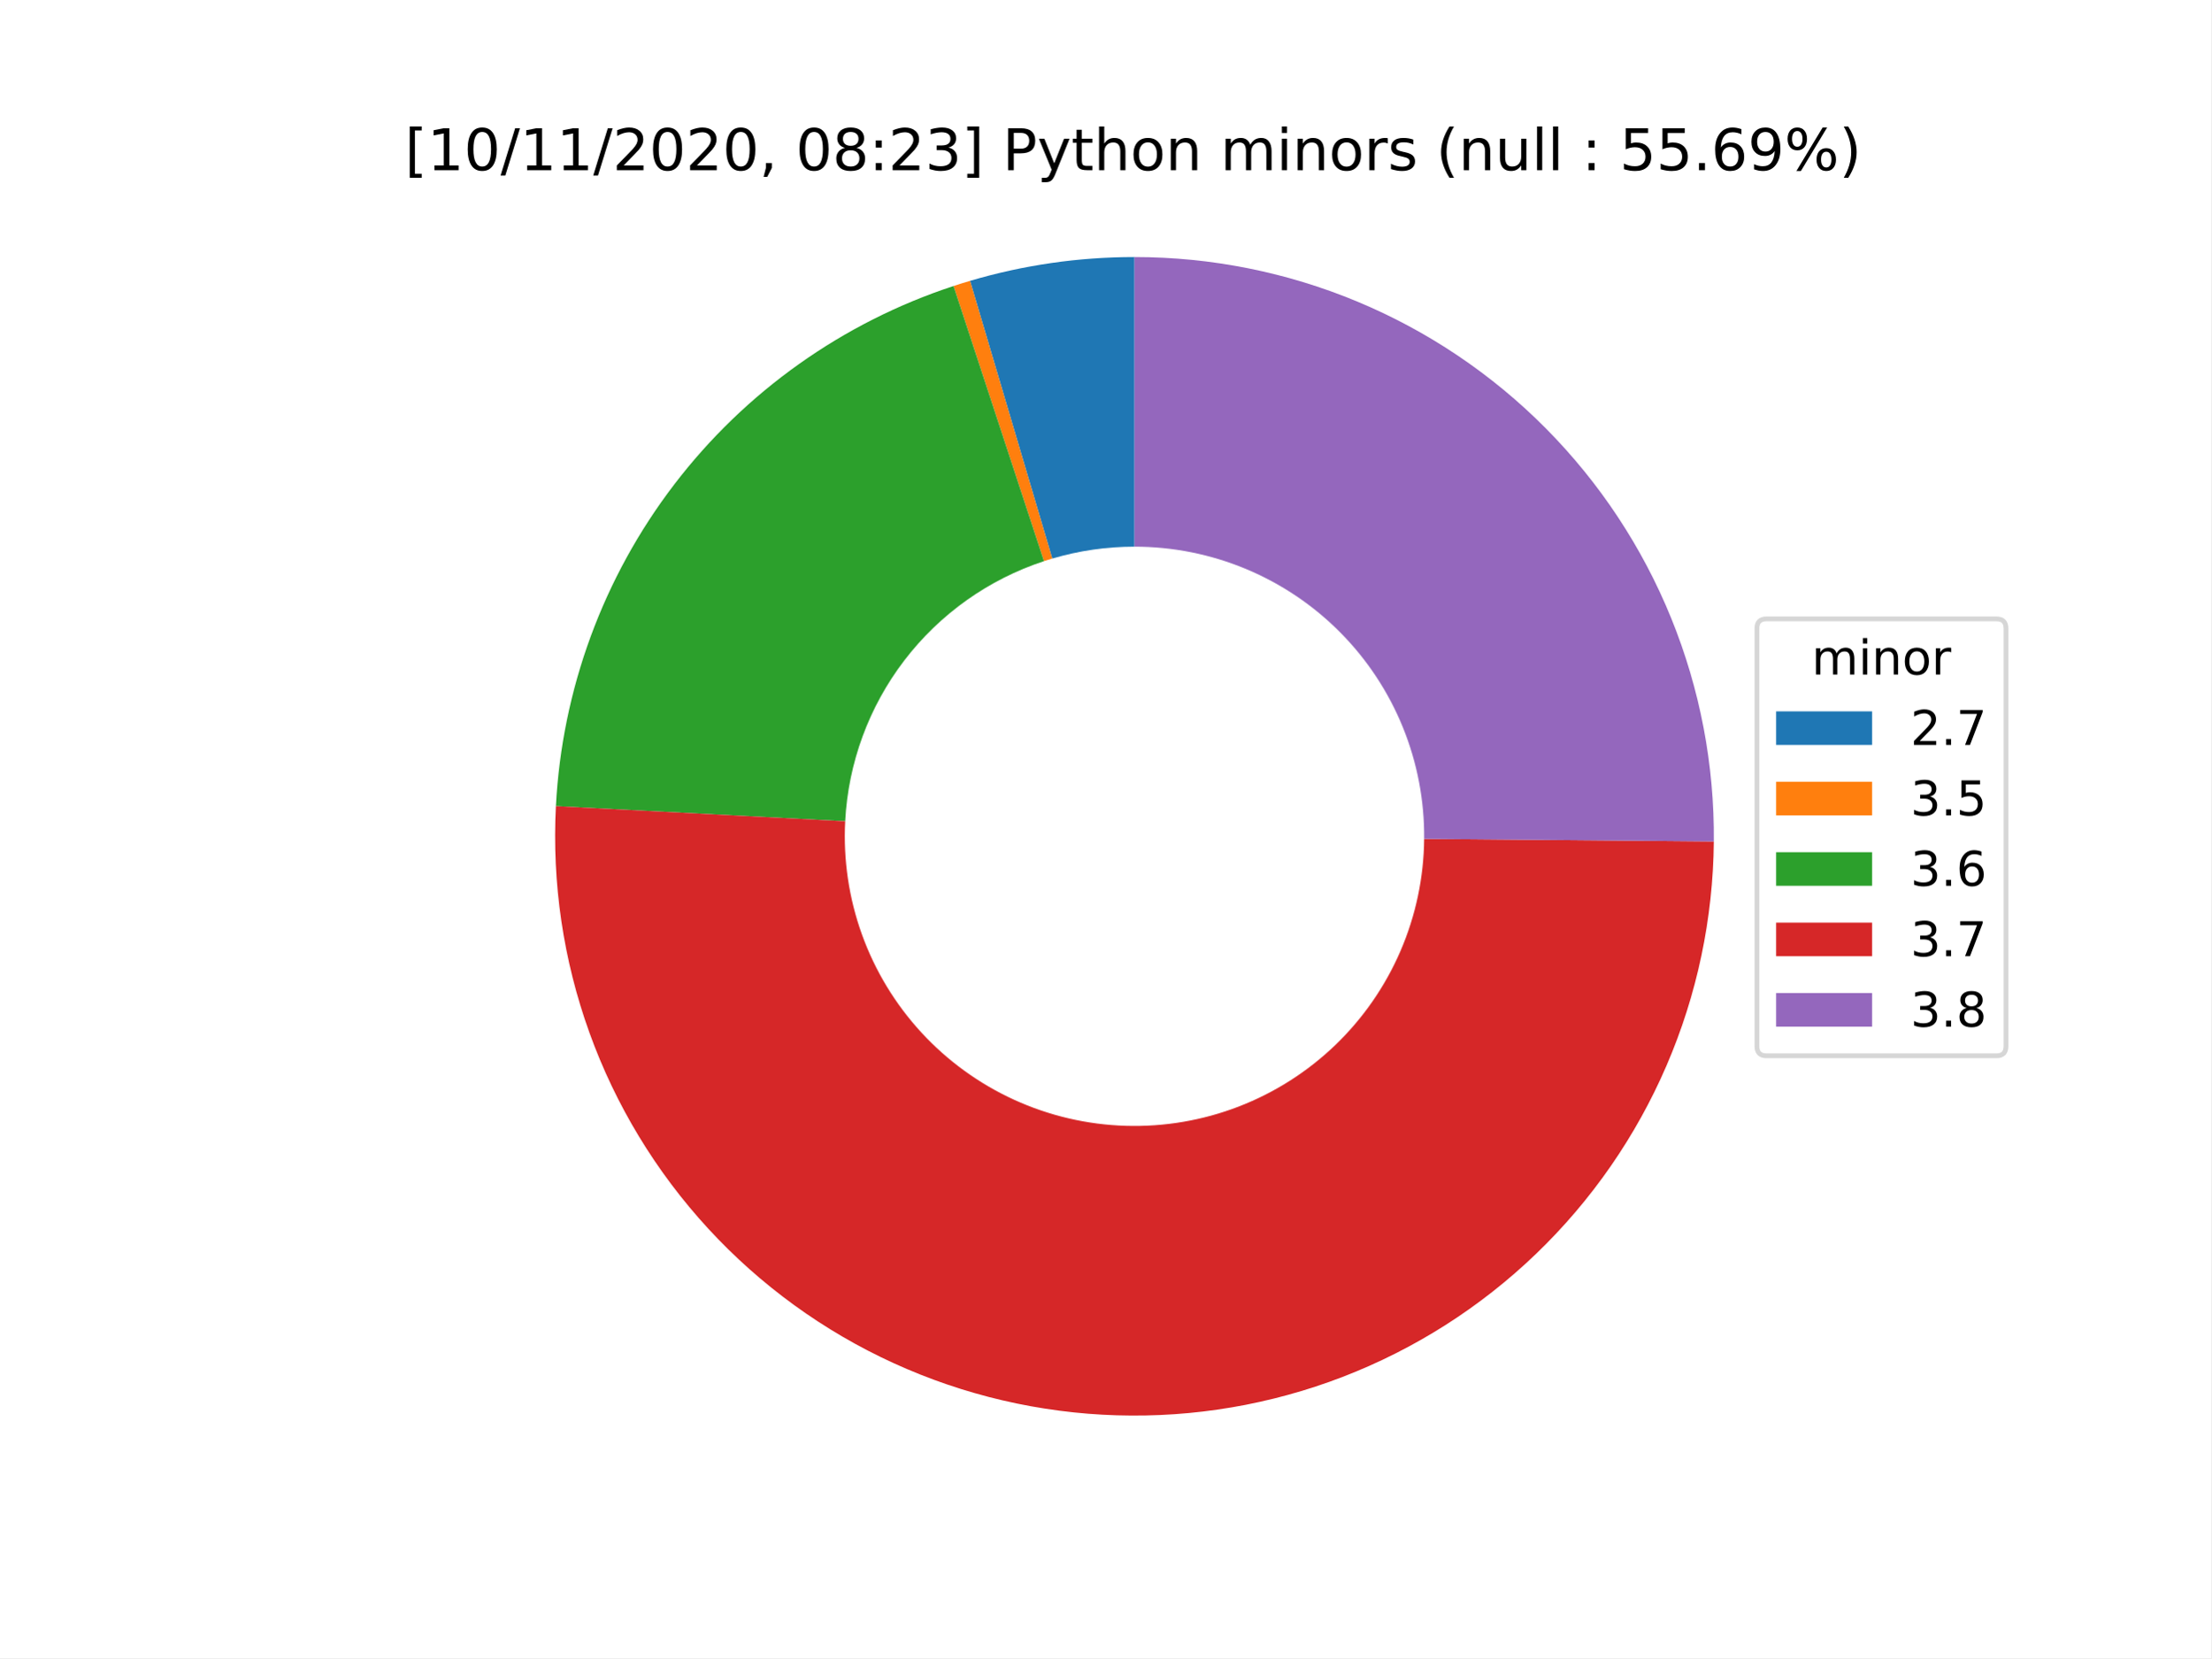
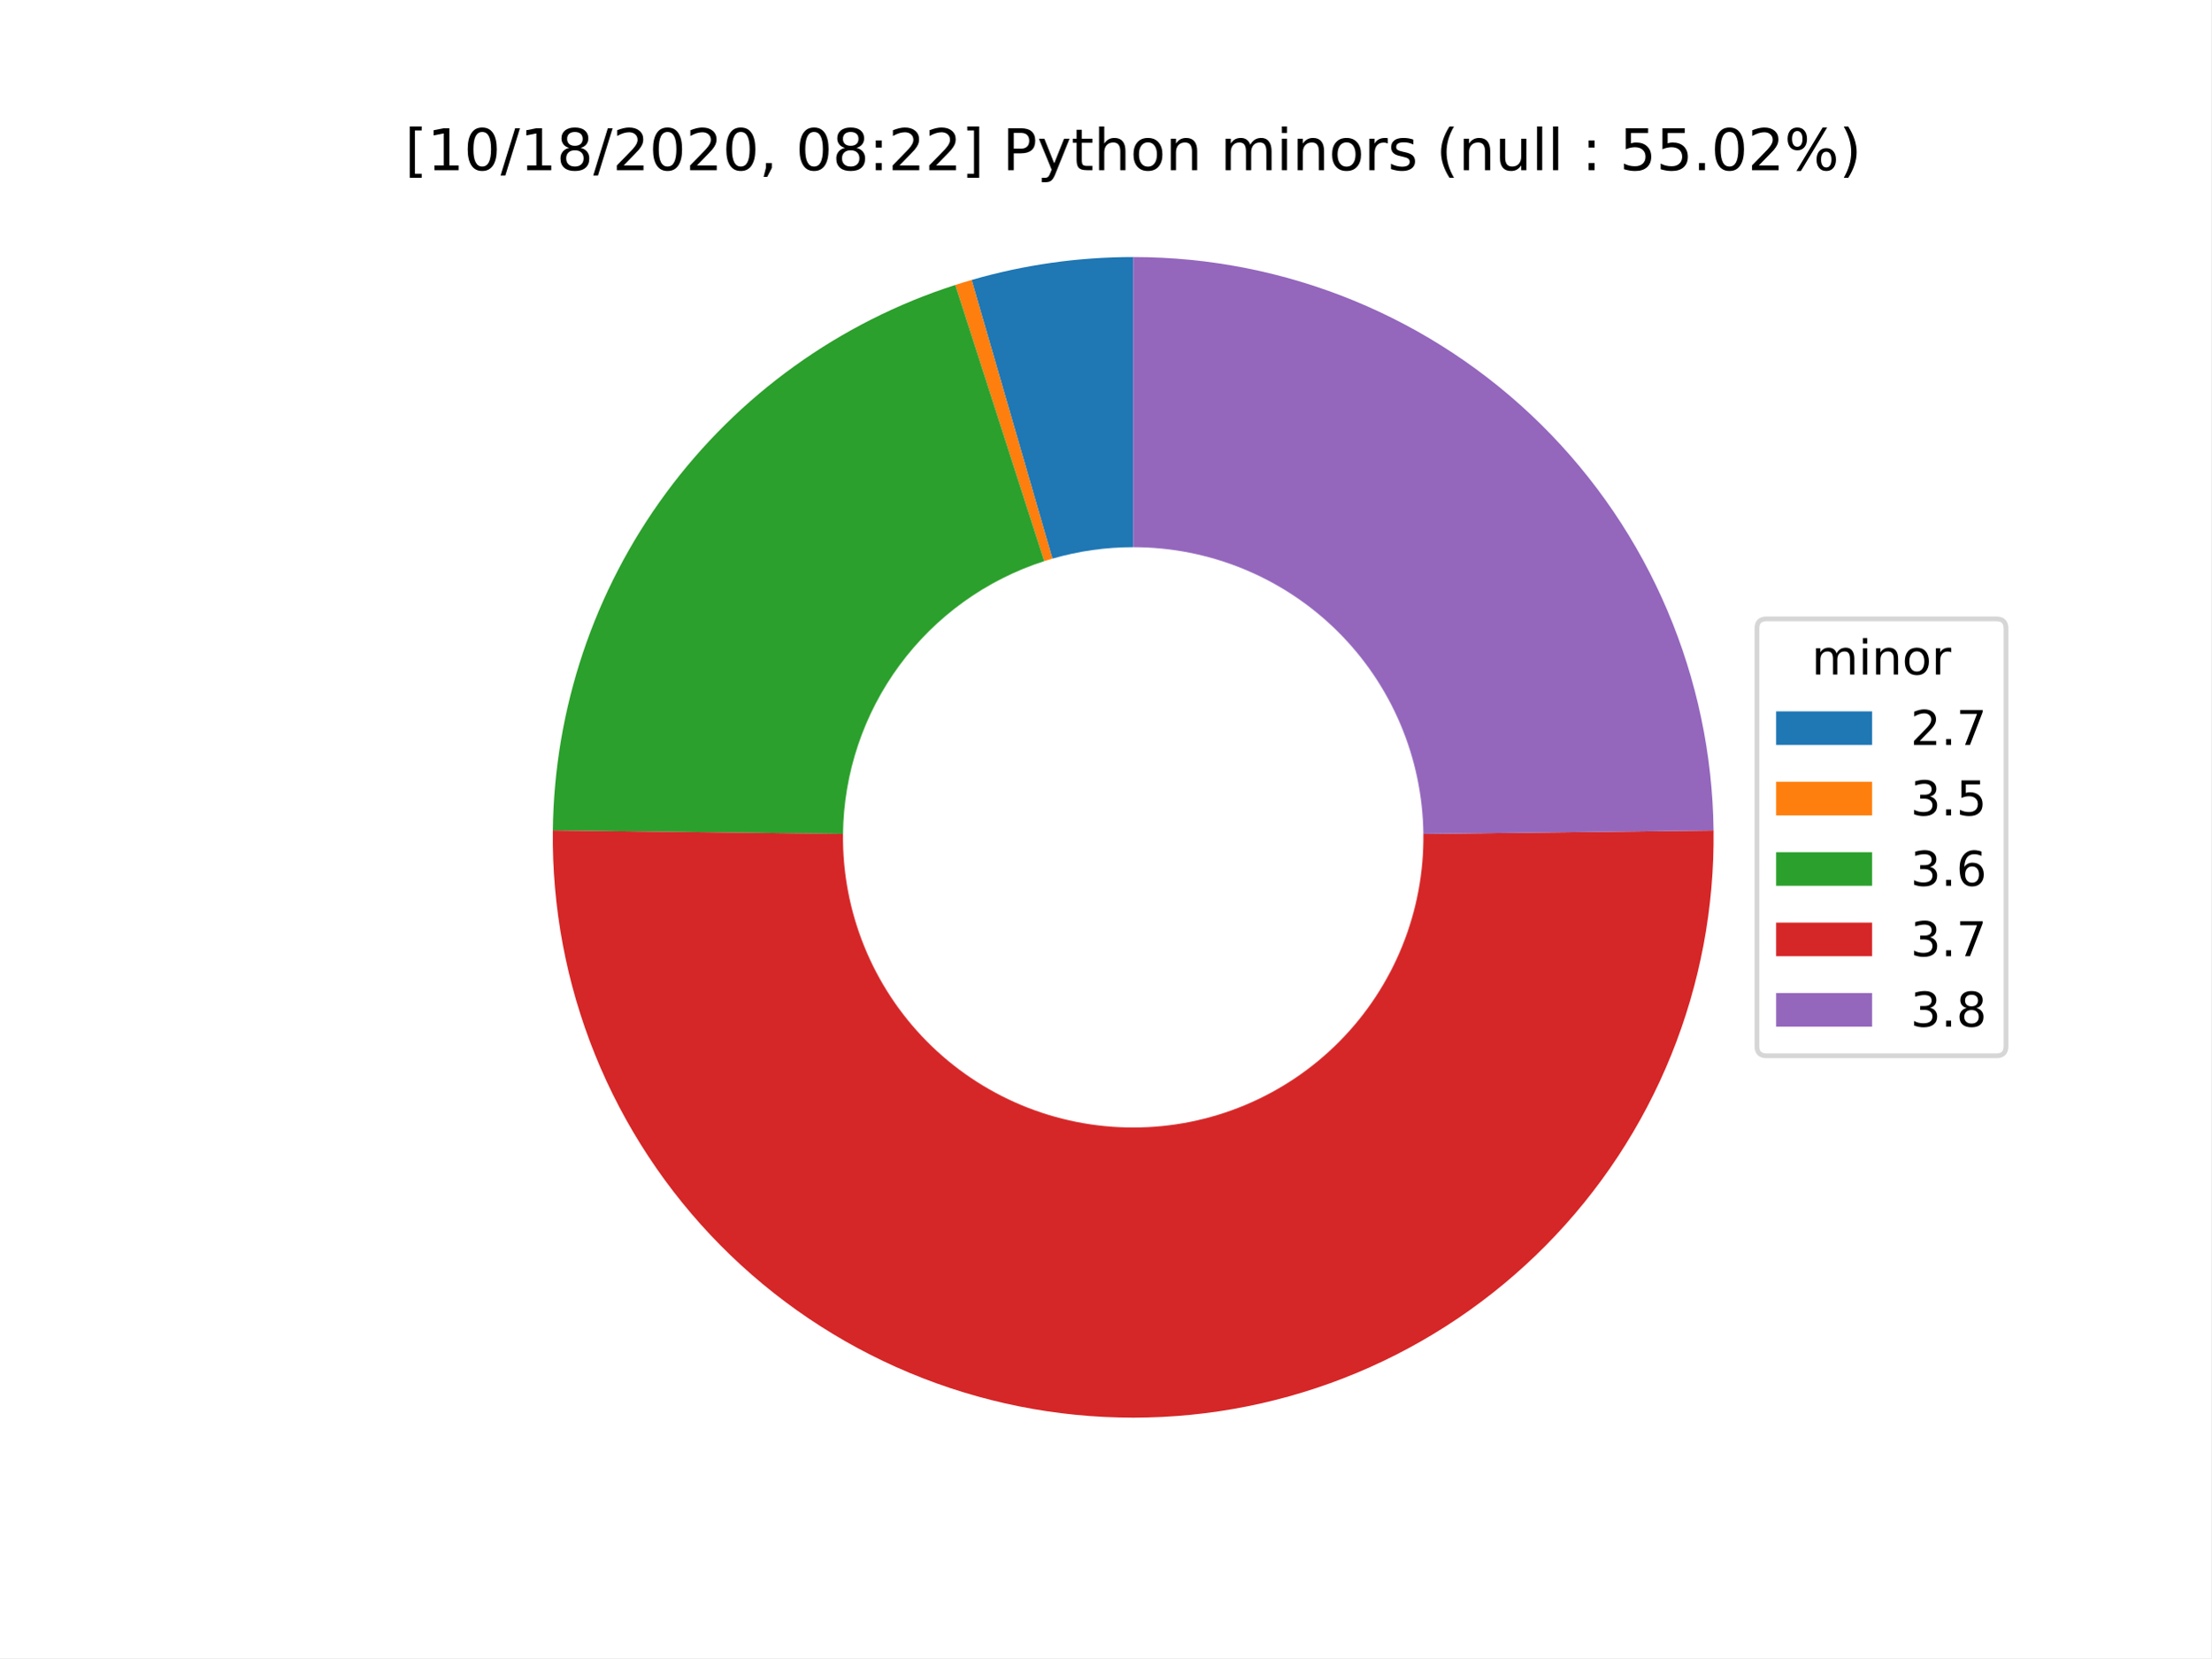
<svg xmlns="http://www.w3.org/2000/svg" xmlns:xlink="http://www.w3.org/1999/xlink" height="345.6pt" version="1.1" viewBox="0 0 460.8 345.6" width="460.8pt">
  <defs>
    <style type="text/css">
*{stroke-linecap:butt;stroke-linejoin:round;}
  </style>
  </defs>
  <g id="figure_1">
    <g id="patch_1">
      <path d="M 0 345.6  L 460.8 345.6  L 460.8 0  L 0 0  z " style="fill:#ffffff;" />
    </g>
    <g id="axes_1">
      <g id="patch_2">
-         <path d="M 236.428 53.568  C 230.633 53.568 224.845 53.985 219.11 54.816  C 213.375 55.648 207.707 56.891 202.15 58.536  L 219.289 116.424  C 222.068 115.601 224.902 114.979 227.769 114.564  C 230.637 114.148 233.531 113.94 236.428 113.94  L 236.428 53.568  z " style="fill:#1f77b4;" />
+         <path d="M 236.16 53.568  C 230.469 53.568 224.785 53.97 219.151 54.77  C 213.517 55.57 207.946 56.767 202.48 58.352  L 219.32 116.44  C 222.053 115.647 224.838 115.049 227.655 114.649  C 230.473 114.249 233.315 114.048 236.16 114.048  L 236.16 53.568  z " style="fill:#1f77b4;" />
      </g>
      <g id="patch_3">
-         <path d="M 202.15 58.536  C 201.575 58.706 201.002 58.881 200.43 59.059  C 199.858 59.238 199.287 59.421 198.718 59.608  L 217.573 116.959  C 217.858 116.866 218.143 116.774 218.429 116.685  C 218.715 116.596 219.002 116.509 219.289 116.424  L 202.15 58.536  z " style="fill:#ff7f0e;" />
+         <path d="M 202.48 58.352  C 201.912 58.516 201.345 58.685 200.779 58.858  C 200.214 59.031 199.65 59.208 199.087 59.389  L 217.623 116.959  C 217.905 116.868 218.187 116.78 218.47 116.693  C 218.752 116.607 219.036 116.522 219.32 116.44  L 202.48 58.352  z " style="fill:#ff7f0e;" />
      </g>
      <g id="patch_4">
-         <path d="M 198.718 59.608  C 175.586 67.213 155.287 81.64 140.5 100.986  C 125.713 120.331 117.118 143.705 115.849 168.022  L 176.139 171.166  C 176.773 159.008 181.071 147.321 188.464 137.648  C 195.858 127.976 206.007 120.762 217.573 116.959  L 198.718 59.608  z " style="fill:#2ca02c;" />
+         <path d="M 199.087 59.389  C 174.957 67.159 153.869 82.321 138.82 102.721  C 123.771 123.12 115.51 147.744 115.209 173.092  L 175.684 173.81  C 175.835 161.136 179.966 148.824 187.49 138.624  C 195.015 128.424 205.558 120.843 217.623 116.959  L 199.087 59.389  z " style="fill:#2ca02c;" />
      </g>
      <g id="patch_5">
-         <path d="M 115.849 168.022  C 115.012 184.075 117.389 200.136 122.841 215.259  C 128.292 230.382 136.71 244.265 147.598 256.091  C 158.486 267.918 171.627 277.452 186.249 284.133  C 200.87 290.814 216.68 294.508 232.748 294.998  C 248.816 295.488 264.821 292.764 279.823 286.987  C 294.824 281.209 308.522 272.494 320.11 261.352  C 331.699 250.211 340.947 236.867 347.31 222.104  C 353.673 207.342 357.024 191.456 357.167 175.381  L 296.798 174.846  C 296.726 182.884 295.051 190.826 291.869 198.208  C 288.688 205.589 284.064 212.261 278.269 217.832  C 272.475 223.402 265.626 227.76 258.126 230.649  C 250.625 233.538 242.622 234.9 234.588 234.655  C 226.554 234.41 218.649 232.562 211.339 229.222  C 204.028 225.882 197.457 221.115 192.013 215.201  C 186.569 209.288 182.36 202.346 179.635 194.785  C 176.909 187.223 175.72 179.193 176.139 171.166  L 115.849 168.022  z " style="fill:#d62728;" />
+         <path d="M 115.209 173.092  C 115.018 189.096 118.007 204.98 124 219.82  C 129.993 234.661 138.872 248.166 150.122 259.55  C 161.372 270.935 174.771 279.974 189.539 286.143  C 204.308 292.311 220.155 295.488 236.16 295.488  C 252.165 295.488 268.012 292.311 282.781 286.143  C 297.55 279.974 310.948 270.935 322.198 259.55  C 333.448 248.166 342.327 234.661 348.32 219.82  C 354.313 204.98 357.302 189.096 357.111 173.092  L 296.636 173.81  C 296.731 181.812 295.237 189.754 292.24 197.174  C 289.244 204.595 284.804 211.347 279.179 217.039  C 273.554 222.731 266.855 227.251 259.47 230.335  C 252.086 233.42 244.163 235.008 236.16 235.008  C 228.157 235.008 220.234 233.42 212.85 230.335  C 205.465 227.251 198.766 222.731 193.141 217.039  C 187.516 211.347 183.076 204.595 180.08 197.174  C 177.083 189.754 175.589 181.812 175.684 173.81  L 115.209 173.092  z " style="fill:#d62728;" />
      </g>
      <g id="patch_6">
-         <path d="M 357.167 175.381  C 357.308 159.436 354.289 143.619 348.285 128.847  C 342.281 114.075 333.409 100.637 322.184 89.312  C 310.959 77.987 297.6 68.996 282.882 62.862  C 268.163 56.727 252.374 53.568 236.428 53.568  L 236.428 113.94  C 244.401 113.94 252.296 115.519 259.655 118.586  C 267.014 121.654 273.694 126.149 279.306 131.812  C 284.919 137.474 289.355 144.193 292.357 151.579  C 295.359 158.965 296.868 166.873 296.798 174.846  L 357.167 175.381  z " style="fill:#9467bd;" />
+         <path d="M 357.111 173.092  C 356.734 141.274 343.816 110.856 321.182 88.49  C 298.549 66.124 267.98 53.568 236.16 53.568  L 236.16 114.048  C 252.07 114.048 267.355 120.326 278.671 131.509  C 289.988 142.692 296.447 157.901 296.636 173.81  L 357.111 173.092  z " style="fill:#9467bd;" />
      </g>
      <g id="matplotlib.axis_1" />
      <g id="matplotlib.axis_2" />
      <g id="text_1">
        <defs>
          <path d="M 8.594 75.984  L 29.297 75.984  L 29.297 69  L 17.578 69  L 17.578 -6.203  L 29.297 -6.203  L 29.297 -13.188  L 8.594 -13.188  z " id="DejaVuSans-91" />
          <path d="M 12.406 8.297  L 28.516 8.297  L 28.516 63.922  L 10.984 60.406  L 10.984 69.391  L 28.422 72.906  L 38.281 72.906  L 38.281 8.297  L 54.391 8.297  L 54.391 0  L 12.406 0  z " id="DejaVuSans-49" />
          <path d="M 31.781 66.406  Q 24.172 66.406 20.328 58.906  Q 16.5 51.422 16.5 36.375  Q 16.5 21.391 20.328 13.891  Q 24.172 6.391 31.781 6.391  Q 39.453 6.391 43.281 13.891  Q 47.125 21.391 47.125 36.375  Q 47.125 51.422 43.281 58.906  Q 39.453 66.406 31.781 66.406  z M 31.781 74.219  Q 44.047 74.219 50.516 64.516  Q 56.984 54.828 56.984 36.375  Q 56.984 17.969 50.516 8.266  Q 44.047 -1.422 31.781 -1.422  Q 19.531 -1.422 13.062 8.266  Q 6.594 17.969 6.594 36.375  Q 6.594 54.828 13.062 64.516  Q 19.531 74.219 31.781 74.219  z " id="DejaVuSans-48" />
          <path d="M 25.391 72.906  L 33.688 72.906  L 8.297 -9.281  L 0 -9.281  z " id="DejaVuSans-47" />
+           <path d="M 31.781 34.625  Q 24.75 34.625 20.719 30.859  Q 16.703 27.094 16.703 20.516  Q 16.703 13.922 20.719 10.156  Q 24.75 6.391 31.781 6.391  Q 38.812 6.391 42.859 10.172  Q 46.922 13.969 46.922 20.516  Q 46.922 27.094 42.891 30.859  Q 38.875 34.625 31.781 34.625  z M 21.922 38.812  Q 15.578 40.375 12.031 44.719  Q 8.5 49.078 8.5 55.328  Q 8.5 64.062 14.719 69.141  Q 20.953 74.219 31.781 74.219  Q 42.672 74.219 48.875 69.141  Q 55.078 64.062 55.078 55.328  Q 55.078 49.078 51.531 44.719  Q 48 40.375 41.703 38.812  Q 48.828 37.156 52.797 32.312  Q 56.781 27.484 56.781 20.516  Q 56.781 9.906 50.312 4.234  Q 43.844 -1.422 31.781 -1.422  Q 19.734 -1.422 13.25 4.234  Q 6.781 9.906 6.781 20.516  Q 6.781 27.484 10.781 32.312  Q 14.797 37.156 21.922 38.812  z M 18.312 54.391  Q 18.312 48.734 21.844 45.562  Q 25.391 42.391 31.781 42.391  Q 38.141 42.391 41.719 45.562  Q 45.312 48.734 45.312 54.391  Q 45.312 60.062 41.719 63.234  Q 38.141 66.406 31.781 66.406  Q 25.391 66.406 21.844 63.234  Q 18.312 60.062 18.312 54.391  z " id="DejaVuSans-56" />
          <path d="M 19.188 8.297  L 53.609 8.297  L 53.609 0  L 7.328 0  L 7.328 8.297  Q 12.938 14.109 22.625 23.891  Q 32.328 33.688 34.812 36.531  Q 39.547 41.844 41.422 45.531  Q 43.312 49.219 43.312 52.781  Q 43.312 58.594 39.234 62.25  Q 35.156 65.922 28.609 65.922  Q 23.969 65.922 18.812 64.312  Q 13.672 62.703 7.812 59.422  L 7.812 69.391  Q 13.766 71.781 18.938 73  Q 24.125 74.219 28.422 74.219  Q 39.75 74.219 46.484 68.547  Q 53.219 62.891 53.219 53.422  Q 53.219 48.922 51.531 44.891  Q 49.859 40.875 45.406 35.406  Q 44.188 33.984 37.641 27.219  Q 31.109 20.453 19.188 8.297  z " id="DejaVuSans-50" />
          <path d="M 11.719 12.406  L 22.016 12.406  L 22.016 4  L 14.016 -11.625  L 7.719 -11.625  L 11.719 4  z " id="DejaVuSans-44" />
          <path id="DejaVuSans-32" />
-           <path d="M 31.781 34.625  Q 24.75 34.625 20.719 30.859  Q 16.703 27.094 16.703 20.516  Q 16.703 13.922 20.719 10.156  Q 24.75 6.391 31.781 6.391  Q 38.812 6.391 42.859 10.172  Q 46.922 13.969 46.922 20.516  Q 46.922 27.094 42.891 30.859  Q 38.875 34.625 31.781 34.625  z M 21.922 38.812  Q 15.578 40.375 12.031 44.719  Q 8.5 49.078 8.5 55.328  Q 8.5 64.062 14.719 69.141  Q 20.953 74.219 31.781 74.219  Q 42.672 74.219 48.875 69.141  Q 55.078 64.062 55.078 55.328  Q 55.078 49.078 51.531 44.719  Q 48 40.375 41.703 38.812  Q 48.828 37.156 52.797 32.312  Q 56.781 27.484 56.781 20.516  Q 56.781 9.906 50.312 4.234  Q 43.844 -1.422 31.781 -1.422  Q 19.734 -1.422 13.25 4.234  Q 6.781 9.906 6.781 20.516  Q 6.781 27.484 10.781 32.312  Q 14.797 37.156 21.922 38.812  z M 18.312 54.391  Q 18.312 48.734 21.844 45.562  Q 25.391 42.391 31.781 42.391  Q 38.141 42.391 41.719 45.562  Q 45.312 48.734 45.312 54.391  Q 45.312 60.062 41.719 63.234  Q 38.141 66.406 31.781 66.406  Q 25.391 66.406 21.844 63.234  Q 18.312 60.062 18.312 54.391  z " id="DejaVuSans-56" />
          <path d="M 11.719 12.406  L 22.016 12.406  L 22.016 0  L 11.719 0  z M 11.719 51.703  L 22.016 51.703  L 22.016 39.312  L 11.719 39.312  z " id="DejaVuSans-58" />
-           <path d="M 40.578 39.312  Q 47.656 37.797 51.625 33  Q 55.609 28.219 55.609 21.188  Q 55.609 10.406 48.188 4.484  Q 40.766 -1.422 27.094 -1.422  Q 22.516 -1.422 17.656 -0.516  Q 12.797 0.391 7.625 2.203  L 7.625 11.719  Q 11.719 9.328 16.594 8.109  Q 21.484 6.891 26.812 6.891  Q 36.078 6.891 40.938 10.547  Q 45.797 14.203 45.797 21.188  Q 45.797 27.641 41.281 31.266  Q 36.766 34.906 28.719 34.906  L 20.219 34.906  L 20.219 43.016  L 29.109 43.016  Q 36.375 43.016 40.234 45.922  Q 44.094 48.828 44.094 54.297  Q 44.094 59.906 40.109 62.906  Q 36.141 65.922 28.719 65.922  Q 24.656 65.922 20.016 65.031  Q 15.375 64.156 9.812 62.312  L 9.812 71.094  Q 15.438 72.656 20.344 73.438  Q 25.25 74.219 29.594 74.219  Q 40.828 74.219 47.359 69.109  Q 53.906 64.016 53.906 55.328  Q 53.906 49.266 50.438 45.094  Q 46.969 40.922 40.578 39.312  z " id="DejaVuSans-51" />
          <path d="M 30.422 75.984  L 30.422 -13.188  L 9.719 -13.188  L 9.719 -6.203  L 21.391 -6.203  L 21.391 69  L 9.719 69  L 9.719 75.984  z " id="DejaVuSans-93" />
          <path d="M 19.672 64.797  L 19.672 37.406  L 32.078 37.406  Q 38.969 37.406 42.719 40.969  Q 46.484 44.531 46.484 51.125  Q 46.484 57.672 42.719 61.234  Q 38.969 64.797 32.078 64.797  z M 9.812 72.906  L 32.078 72.906  Q 44.344 72.906 50.609 67.359  Q 56.891 61.812 56.891 51.125  Q 56.891 40.328 50.609 34.812  Q 44.344 29.297 32.078 29.297  L 19.672 29.297  L 19.672 0  L 9.812 0  z " id="DejaVuSans-80" />
          <path d="M 32.172 -5.078  Q 28.375 -14.844 24.75 -17.812  Q 21.141 -20.797 15.094 -20.797  L 7.906 -20.797  L 7.906 -13.281  L 13.188 -13.281  Q 16.891 -13.281 18.938 -11.516  Q 21 -9.766 23.484 -3.219  L 25.094 0.875  L 2.984 54.688  L 12.5 54.688  L 29.594 11.922  L 46.688 54.688  L 56.203 54.688  z " id="DejaVuSans-121" />
          <path d="M 18.312 70.219  L 18.312 54.688  L 36.812 54.688  L 36.812 47.703  L 18.312 47.703  L 18.312 18.016  Q 18.312 11.328 20.141 9.422  Q 21.969 7.516 27.594 7.516  L 36.812 7.516  L 36.812 0  L 27.594 0  Q 17.188 0 13.234 3.875  Q 9.281 7.766 9.281 18.016  L 9.281 47.703  L 2.688 47.703  L 2.688 54.688  L 9.281 54.688  L 9.281 70.219  z " id="DejaVuSans-116" />
          <path d="M 54.891 33.016  L 54.891 0  L 45.906 0  L 45.906 32.719  Q 45.906 40.484 42.875 44.328  Q 39.844 48.188 33.797 48.188  Q 26.516 48.188 22.312 43.547  Q 18.109 38.922 18.109 30.906  L 18.109 0  L 9.078 0  L 9.078 75.984  L 18.109 75.984  L 18.109 46.188  Q 21.344 51.125 25.703 53.562  Q 30.078 56 35.797 56  Q 45.219 56 50.047 50.172  Q 54.891 44.344 54.891 33.016  z " id="DejaVuSans-104" />
          <path d="M 30.609 48.391  Q 23.391 48.391 19.188 42.75  Q 14.984 37.109 14.984 27.297  Q 14.984 17.484 19.156 11.844  Q 23.344 6.203 30.609 6.203  Q 37.797 6.203 41.984 11.859  Q 46.188 17.531 46.188 27.297  Q 46.188 37.016 41.984 42.703  Q 37.797 48.391 30.609 48.391  z M 30.609 56  Q 42.328 56 49.016 48.375  Q 55.719 40.766 55.719 27.297  Q 55.719 13.875 49.016 6.219  Q 42.328 -1.422 30.609 -1.422  Q 18.844 -1.422 12.172 6.219  Q 5.516 13.875 5.516 27.297  Q 5.516 40.766 12.172 48.375  Q 18.844 56 30.609 56  z " id="DejaVuSans-111" />
          <path d="M 54.891 33.016  L 54.891 0  L 45.906 0  L 45.906 32.719  Q 45.906 40.484 42.875 44.328  Q 39.844 48.188 33.797 48.188  Q 26.516 48.188 22.312 43.547  Q 18.109 38.922 18.109 30.906  L 18.109 0  L 9.078 0  L 9.078 54.688  L 18.109 54.688  L 18.109 46.188  Q 21.344 51.125 25.703 53.562  Q 30.078 56 35.797 56  Q 45.219 56 50.047 50.172  Q 54.891 44.344 54.891 33.016  z " id="DejaVuSans-110" />
          <path d="M 52 44.188  Q 55.375 50.25 60.062 53.125  Q 64.75 56 71.094 56  Q 79.641 56 84.281 50.016  Q 88.922 44.047 88.922 33.016  L 88.922 0  L 79.891 0  L 79.891 32.719  Q 79.891 40.578 77.094 44.375  Q 74.312 48.188 68.609 48.188  Q 61.625 48.188 57.562 43.547  Q 53.516 38.922 53.516 30.906  L 53.516 0  L 44.484 0  L 44.484 32.719  Q 44.484 40.625 41.703 44.406  Q 38.922 48.188 33.109 48.188  Q 26.219 48.188 22.156 43.531  Q 18.109 38.875 18.109 30.906  L 18.109 0  L 9.078 0  L 9.078 54.688  L 18.109 54.688  L 18.109 46.188  Q 21.188 51.219 25.484 53.609  Q 29.781 56 35.688 56  Q 41.656 56 45.828 52.969  Q 50 49.953 52 44.188  z " id="DejaVuSans-109" />
          <path d="M 9.422 54.688  L 18.406 54.688  L 18.406 0  L 9.422 0  z M 9.422 75.984  L 18.406 75.984  L 18.406 64.594  L 9.422 64.594  z " id="DejaVuSans-105" />
          <path d="M 41.109 46.297  Q 39.594 47.172 37.812 47.578  Q 36.031 48 33.891 48  Q 26.266 48 22.188 43.047  Q 18.109 38.094 18.109 28.812  L 18.109 0  L 9.078 0  L 9.078 54.688  L 18.109 54.688  L 18.109 46.188  Q 20.953 51.172 25.484 53.578  Q 30.031 56 36.531 56  Q 37.453 56 38.578 55.875  Q 39.703 55.766 41.062 55.516  z " id="DejaVuSans-114" />
          <path d="M 44.281 53.078  L 44.281 44.578  Q 40.484 46.531 36.375 47.5  Q 32.281 48.484 27.875 48.484  Q 21.188 48.484 17.844 46.438  Q 14.5 44.391 14.5 40.281  Q 14.5 37.156 16.891 35.375  Q 19.281 33.594 26.516 31.984  L 29.594 31.297  Q 39.156 29.25 43.188 25.516  Q 47.219 21.781 47.219 15.094  Q 47.219 7.469 41.188 3.016  Q 35.156 -1.422 24.609 -1.422  Q 20.219 -1.422 15.453 -0.562  Q 10.688 0.297 5.422 2  L 5.422 11.281  Q 10.406 8.688 15.234 7.391  Q 20.062 6.109 24.812 6.109  Q 31.156 6.109 34.562 8.281  Q 37.984 10.453 37.984 14.406  Q 37.984 18.062 35.516 20.016  Q 33.062 21.969 24.703 23.781  L 21.578 24.516  Q 13.234 26.266 9.516 29.906  Q 5.812 33.547 5.812 39.891  Q 5.812 47.609 11.281 51.797  Q 16.75 56 26.812 56  Q 31.781 56 36.172 55.266  Q 40.578 54.547 44.281 53.078  z " id="DejaVuSans-115" />
          <path d="M 31 75.875  Q 24.469 64.656 21.281 53.656  Q 18.109 42.672 18.109 31.391  Q 18.109 20.125 21.312 9.062  Q 24.516 -2 31 -13.188  L 23.188 -13.188  Q 15.875 -1.703 12.234 9.375  Q 8.594 20.453 8.594 31.391  Q 8.594 42.281 12.203 53.312  Q 15.828 64.359 23.188 75.875  z " id="DejaVuSans-40" />
          <path d="M 8.5 21.578  L 8.5 54.688  L 17.484 54.688  L 17.484 21.922  Q 17.484 14.156 20.5 10.266  Q 23.531 6.391 29.594 6.391  Q 36.859 6.391 41.078 11.031  Q 45.312 15.672 45.312 23.688  L 45.312 54.688  L 54.297 54.688  L 54.297 0  L 45.312 0  L 45.312 8.406  Q 42.047 3.422 37.719 1  Q 33.406 -1.422 27.688 -1.422  Q 18.266 -1.422 13.375 4.438  Q 8.5 10.297 8.5 21.578  z M 31.109 56  z " id="DejaVuSans-117" />
          <path d="M 9.422 75.984  L 18.406 75.984  L 18.406 0  L 9.422 0  z " id="DejaVuSans-108" />
          <path d="M 10.797 72.906  L 49.516 72.906  L 49.516 64.594  L 19.828 64.594  L 19.828 46.734  Q 21.969 47.469 24.109 47.828  Q 26.266 48.188 28.422 48.188  Q 40.625 48.188 47.75 41.5  Q 54.891 34.812 54.891 23.391  Q 54.891 11.625 47.562 5.094  Q 40.234 -1.422 26.906 -1.422  Q 22.312 -1.422 17.547 -0.641  Q 12.797 0.141 7.719 1.703  L 7.719 11.625  Q 12.109 9.234 16.797 8.062  Q 21.484 6.891 26.703 6.891  Q 35.156 6.891 40.078 11.328  Q 45.016 15.766 45.016 23.391  Q 45.016 31 40.078 35.438  Q 35.156 39.891 26.703 39.891  Q 22.75 39.891 18.812 39.016  Q 14.891 38.141 10.797 36.281  z " id="DejaVuSans-53" />
          <path d="M 10.688 12.406  L 21 12.406  L 21 0  L 10.688 0  z " id="DejaVuSans-46" />
-           <path d="M 33.016 40.375  Q 26.375 40.375 22.484 35.828  Q 18.609 31.297 18.609 23.391  Q 18.609 15.531 22.484 10.953  Q 26.375 6.391 33.016 6.391  Q 39.656 6.391 43.531 10.953  Q 47.406 15.531 47.406 23.391  Q 47.406 31.297 43.531 35.828  Q 39.656 40.375 33.016 40.375  z M 52.594 71.297  L 52.594 62.312  Q 48.875 64.062 45.094 64.984  Q 41.312 65.922 37.594 65.922  Q 27.828 65.922 22.672 59.328  Q 17.531 52.734 16.797 39.406  Q 19.672 43.656 24.016 45.922  Q 28.375 48.188 33.594 48.188  Q 44.578 48.188 50.953 41.516  Q 57.328 34.859 57.328 23.391  Q 57.328 12.156 50.688 5.359  Q 44.047 -1.422 33.016 -1.422  Q 20.359 -1.422 13.672 8.266  Q 6.984 17.969 6.984 36.375  Q 6.984 53.656 15.188 63.938  Q 23.391 74.219 37.203 74.219  Q 40.922 74.219 44.703 73.484  Q 48.484 72.75 52.594 71.297  z " id="DejaVuSans-54" />
-           <path d="M 10.984 1.516  L 10.984 10.5  Q 14.703 8.734 18.5 7.812  Q 22.312 6.891 25.984 6.891  Q 35.75 6.891 40.891 13.453  Q 46.047 20.016 46.781 33.406  Q 43.953 29.203 39.594 26.953  Q 35.25 24.703 29.984 24.703  Q 19.047 24.703 12.672 31.312  Q 6.297 37.938 6.297 49.422  Q 6.297 60.641 12.938 67.422  Q 19.578 74.219 30.609 74.219  Q 43.266 74.219 49.922 64.516  Q 56.594 54.828 56.594 36.375  Q 56.594 19.141 48.406 8.859  Q 40.234 -1.422 26.422 -1.422  Q 22.703 -1.422 18.891 -0.688  Q 15.094 0.047 10.984 1.516  z M 30.609 32.422  Q 37.25 32.422 41.125 36.953  Q 45.016 41.5 45.016 49.422  Q 45.016 57.281 41.125 61.844  Q 37.25 66.406 30.609 66.406  Q 23.969 66.406 20.094 61.844  Q 16.219 57.281 16.219 49.422  Q 16.219 41.5 20.094 36.953  Q 23.969 32.422 30.609 32.422  z " id="DejaVuSans-57" />
          <path d="M 72.703 32.078  Q 68.453 32.078 66.031 28.469  Q 63.625 24.859 63.625 18.406  Q 63.625 12.062 66.031 8.422  Q 68.453 4.781 72.703 4.781  Q 76.859 4.781 79.266 8.422  Q 81.688 12.062 81.688 18.406  Q 81.688 24.812 79.266 28.438  Q 76.859 32.078 72.703 32.078  z M 72.703 38.281  Q 80.422 38.281 84.953 32.906  Q 89.5 27.547 89.5 18.406  Q 89.5 9.281 84.938 3.922  Q 80.375 -1.422 72.703 -1.422  Q 64.891 -1.422 60.344 3.922  Q 55.812 9.281 55.812 18.406  Q 55.812 27.594 60.375 32.938  Q 64.938 38.281 72.703 38.281  z M 22.312 68.016  Q 18.109 68.016 15.688 64.375  Q 13.281 60.75 13.281 54.391  Q 13.281 47.953 15.672 44.328  Q 18.062 40.719 22.312 40.719  Q 26.562 40.719 28.969 44.328  Q 31.391 47.953 31.391 54.391  Q 31.391 60.688 28.953 64.344  Q 26.516 68.016 22.312 68.016  z M 66.406 74.219  L 74.219 74.219  L 28.609 -1.422  L 20.797 -1.422  z M 22.312 74.219  Q 30.031 74.219 34.609 68.875  Q 39.203 63.531 39.203 54.391  Q 39.203 45.172 34.641 39.844  Q 30.078 34.516 22.312 34.516  Q 14.547 34.516 10.031 39.859  Q 5.516 45.219 5.516 54.391  Q 5.516 63.484 10.047 68.844  Q 14.594 74.219 22.312 74.219  z " id="DejaVuSans-37" />
          <path d="M 8.016 75.875  L 15.828 75.875  Q 23.141 64.359 26.781 53.312  Q 30.422 42.281 30.422 31.391  Q 30.422 20.453 26.781 9.375  Q 23.141 -1.703 15.828 -13.188  L 8.016 -13.188  Q 14.5 -2 17.703 9.062  Q 20.906 20.125 20.906 31.391  Q 20.906 42.672 17.703 53.656  Q 14.5 64.656 8.016 75.875  z " id="DejaVuSans-41" />
        </defs>
        <g transform="translate(84.36187 35.472)scale(0.12 -0.12)">
          <use xlink:href="#DejaVuSans-91" />
          <use x="39.014" xlink:href="#DejaVuSans-49" />
          <use x="102.637" xlink:href="#DejaVuSans-48" />
          <use x="166.26" xlink:href="#DejaVuSans-47" />
          <use x="199.951" xlink:href="#DejaVuSans-49" />
-           <use x="263.574" xlink:href="#DejaVuSans-49" />
+           <use x="263.574" xlink:href="#DejaVuSans-56" />
          <use x="327.197" xlink:href="#DejaVuSans-47" />
          <use x="360.889" xlink:href="#DejaVuSans-50" />
          <use x="424.512" xlink:href="#DejaVuSans-48" />
          <use x="488.135" xlink:href="#DejaVuSans-50" />
          <use x="551.758" xlink:href="#DejaVuSans-48" />
          <use x="615.381" xlink:href="#DejaVuSans-44" />
          <use x="647.168" xlink:href="#DejaVuSans-32" />
          <use x="678.955" xlink:href="#DejaVuSans-48" />
          <use x="742.578" xlink:href="#DejaVuSans-56" />
          <use x="806.201" xlink:href="#DejaVuSans-58" />
          <use x="839.893" xlink:href="#DejaVuSans-50" />
-           <use x="903.516" xlink:href="#DejaVuSans-51" />
+           <use x="903.516" xlink:href="#DejaVuSans-50" />
          <use x="967.139" xlink:href="#DejaVuSans-93" />
          <use x="1006.152" xlink:href="#DejaVuSans-32" />
          <use x="1037.939" xlink:href="#DejaVuSans-80" />
          <use x="1098.242" xlink:href="#DejaVuSans-121" />
          <use x="1157.422" xlink:href="#DejaVuSans-116" />
          <use x="1196.631" xlink:href="#DejaVuSans-104" />
          <use x="1260.01" xlink:href="#DejaVuSans-111" />
          <use x="1321.191" xlink:href="#DejaVuSans-110" />
          <use x="1384.57" xlink:href="#DejaVuSans-32" />
          <use x="1416.357" xlink:href="#DejaVuSans-109" />
          <use x="1513.77" xlink:href="#DejaVuSans-105" />
          <use x="1541.553" xlink:href="#DejaVuSans-110" />
          <use x="1604.932" xlink:href="#DejaVuSans-111" />
          <use x="1666.113" xlink:href="#DejaVuSans-114" />
          <use x="1707.227" xlink:href="#DejaVuSans-115" />
          <use x="1759.326" xlink:href="#DejaVuSans-32" />
          <use x="1791.113" xlink:href="#DejaVuSans-40" />
          <use x="1830.127" xlink:href="#DejaVuSans-110" />
          <use x="1893.506" xlink:href="#DejaVuSans-117" />
          <use x="1956.885" xlink:href="#DejaVuSans-108" />
          <use x="1984.668" xlink:href="#DejaVuSans-108" />
          <use x="2012.451" xlink:href="#DejaVuSans-32" />
          <use x="2044.238" xlink:href="#DejaVuSans-58" />
          <use x="2077.93" xlink:href="#DejaVuSans-32" />
          <use x="2109.717" xlink:href="#DejaVuSans-53" />
          <use x="2173.34" xlink:href="#DejaVuSans-53" />
          <use x="2236.963" xlink:href="#DejaVuSans-46" />
-           <use x="2268.75" xlink:href="#DejaVuSans-54" />
-           <use x="2332.373" xlink:href="#DejaVuSans-57" />
+           <use x="2268.75" xlink:href="#DejaVuSans-48" />
+           <use x="2332.373" xlink:href="#DejaVuSans-50" />
          <use x="2395.996" xlink:href="#DejaVuSans-37" />
          <use x="2491.016" xlink:href="#DejaVuSans-41" />
        </g>
      </g>
      <g id="legend_1">
        <g id="patch_7">
          <path d="M 368.152 220.062  L 416.055 220.062  Q 418.055 220.062 418.055 218.062  L 418.055 130.994  Q 418.055 128.994 416.055 128.994  L 368.152 128.994  Q 366.152 128.994 366.152 130.994  L 366.152 218.062  Q 366.152 220.062 368.152 220.062  z " style="fill:#ffffff;opacity:0.8;stroke:#cccccc;stroke-linejoin:miter;" />
        </g>
        <g id="text_2">
          <g transform="translate(377.5606 140.5921)scale(0.1 -0.1)">
            <use xlink:href="#DejaVuSans-109" />
            <use x="97.412" xlink:href="#DejaVuSans-105" />
            <use x="125.195" xlink:href="#DejaVuSans-110" />
            <use x="188.574" xlink:href="#DejaVuSans-111" />
            <use x="249.756" xlink:href="#DejaVuSans-114" />
          </g>
        </g>
        <g id="patch_8">
          <path d="M 370.152 155.27  L 390.152 155.27  L 390.152 148.27  L 370.152 148.27  z " style="fill:#1f77b4;" />
        </g>
        <g id="text_3">
          <defs>
            <path d="M 8.203 72.906  L 55.078 72.906  L 55.078 68.703  L 28.609 0  L 18.312 0  L 43.219 64.594  L 8.203 64.594  z " id="DejaVuSans-55" />
          </defs>
          <g transform="translate(398.152 155.2702)scale(0.1 -0.1)">
            <use xlink:href="#DejaVuSans-50" />
            <use x="63.623" xlink:href="#DejaVuSans-46" />
            <use x="95.41" xlink:href="#DejaVuSans-55" />
          </g>
        </g>
        <g id="patch_9">
          <path d="M 370.152 169.948  L 390.152 169.948  L 390.152 162.948  L 370.152 162.948  z " style="fill:#ff7f0e;" />
        </g>
        <g id="text_4">
+           <defs>
+             <path d="M 40.578 39.312  Q 47.656 37.797 51.625 33  Q 55.609 28.219 55.609 21.188  Q 55.609 10.406 48.188 4.484  Q 40.766 -1.422 27.094 -1.422  Q 22.516 -1.422 17.656 -0.516  Q 12.797 0.391 7.625 2.203  L 7.625 11.719  Q 11.719 9.328 16.594 8.109  Q 21.484 6.891 26.812 6.891  Q 36.078 6.891 40.938 10.547  Q 45.797 14.203 45.797 21.188  Q 45.797 27.641 41.281 31.266  Q 36.766 34.906 28.719 34.906  L 20.219 34.906  L 20.219 43.016  L 29.109 43.016  Q 36.375 43.016 40.234 45.922  Q 44.094 48.828 44.094 54.297  Q 44.094 59.906 40.109 62.906  Q 36.141 65.922 28.719 65.922  Q 24.656 65.922 20.016 65.031  Q 15.375 64.156 9.812 62.312  L 9.812 71.094  Q 15.438 72.656 20.344 73.438  Q 25.25 74.219 29.594 74.219  Q 40.828 74.219 47.359 69.109  Q 53.906 64.016 53.906 55.328  Q 53.906 49.266 50.438 45.094  Q 46.969 40.922 40.578 39.312  z " id="DejaVuSans-51" />
+           </defs>
          <g transform="translate(398.152 169.9483)scale(0.1 -0.1)">
            <use xlink:href="#DejaVuSans-51" />
            <use x="63.623" xlink:href="#DejaVuSans-46" />
            <use x="95.41" xlink:href="#DejaVuSans-53" />
          </g>
        </g>
        <g id="patch_10">
          <path d="M 370.152 184.626  L 390.152 184.626  L 390.152 177.626  L 370.152 177.626  z " style="fill:#2ca02c;" />
        </g>
        <g id="text_5">
+           <defs>
+             <path d="M 33.016 40.375  Q 26.375 40.375 22.484 35.828  Q 18.609 31.297 18.609 23.391  Q 18.609 15.531 22.484 10.953  Q 26.375 6.391 33.016 6.391  Q 39.656 6.391 43.531 10.953  Q 47.406 15.531 47.406 23.391  Q 47.406 31.297 43.531 35.828  Q 39.656 40.375 33.016 40.375  z M 52.594 71.297  L 52.594 62.312  Q 48.875 64.062 45.094 64.984  Q 41.312 65.922 37.594 65.922  Q 27.828 65.922 22.672 59.328  Q 17.531 52.734 16.797 39.406  Q 19.672 43.656 24.016 45.922  Q 28.375 48.188 33.594 48.188  Q 44.578 48.188 50.953 41.516  Q 57.328 34.859 57.328 23.391  Q 57.328 12.156 50.688 5.359  Q 44.047 -1.422 33.016 -1.422  Q 20.359 -1.422 13.672 8.266  Q 6.984 17.969 6.984 36.375  Q 6.984 53.656 15.188 63.938  Q 23.391 74.219 37.203 74.219  Q 40.922 74.219 44.703 73.484  Q 48.484 72.75 52.594 71.297  z " id="DejaVuSans-54" />
+           </defs>
          <g transform="translate(398.152 184.6264)scale(0.1 -0.1)">
            <use xlink:href="#DejaVuSans-51" />
            <use x="63.623" xlink:href="#DejaVuSans-46" />
            <use x="95.41" xlink:href="#DejaVuSans-54" />
          </g>
        </g>
        <g id="patch_11">
          <path d="M 370.152 199.305  L 390.152 199.305  L 390.152 192.305  L 370.152 192.305  z " style="fill:#d62728;" />
        </g>
        <g id="text_6">
          <g transform="translate(398.152 199.3046)scale(0.1 -0.1)">
            <use xlink:href="#DejaVuSans-51" />
            <use x="63.623" xlink:href="#DejaVuSans-46" />
            <use x="95.41" xlink:href="#DejaVuSans-55" />
          </g>
        </g>
        <g id="patch_12">
          <path d="M 370.152 213.983  L 390.152 213.983  L 390.152 206.983  L 370.152 206.983  z " style="fill:#9467bd;" />
        </g>
        <g id="text_7">
          <g transform="translate(398.152 213.9827)scale(0.1 -0.1)">
            <use xlink:href="#DejaVuSans-51" />
            <use x="63.623" xlink:href="#DejaVuSans-46" />
            <use x="95.41" xlink:href="#DejaVuSans-56" />
          </g>
        </g>
      </g>
    </g>
  </g>
</svg>
